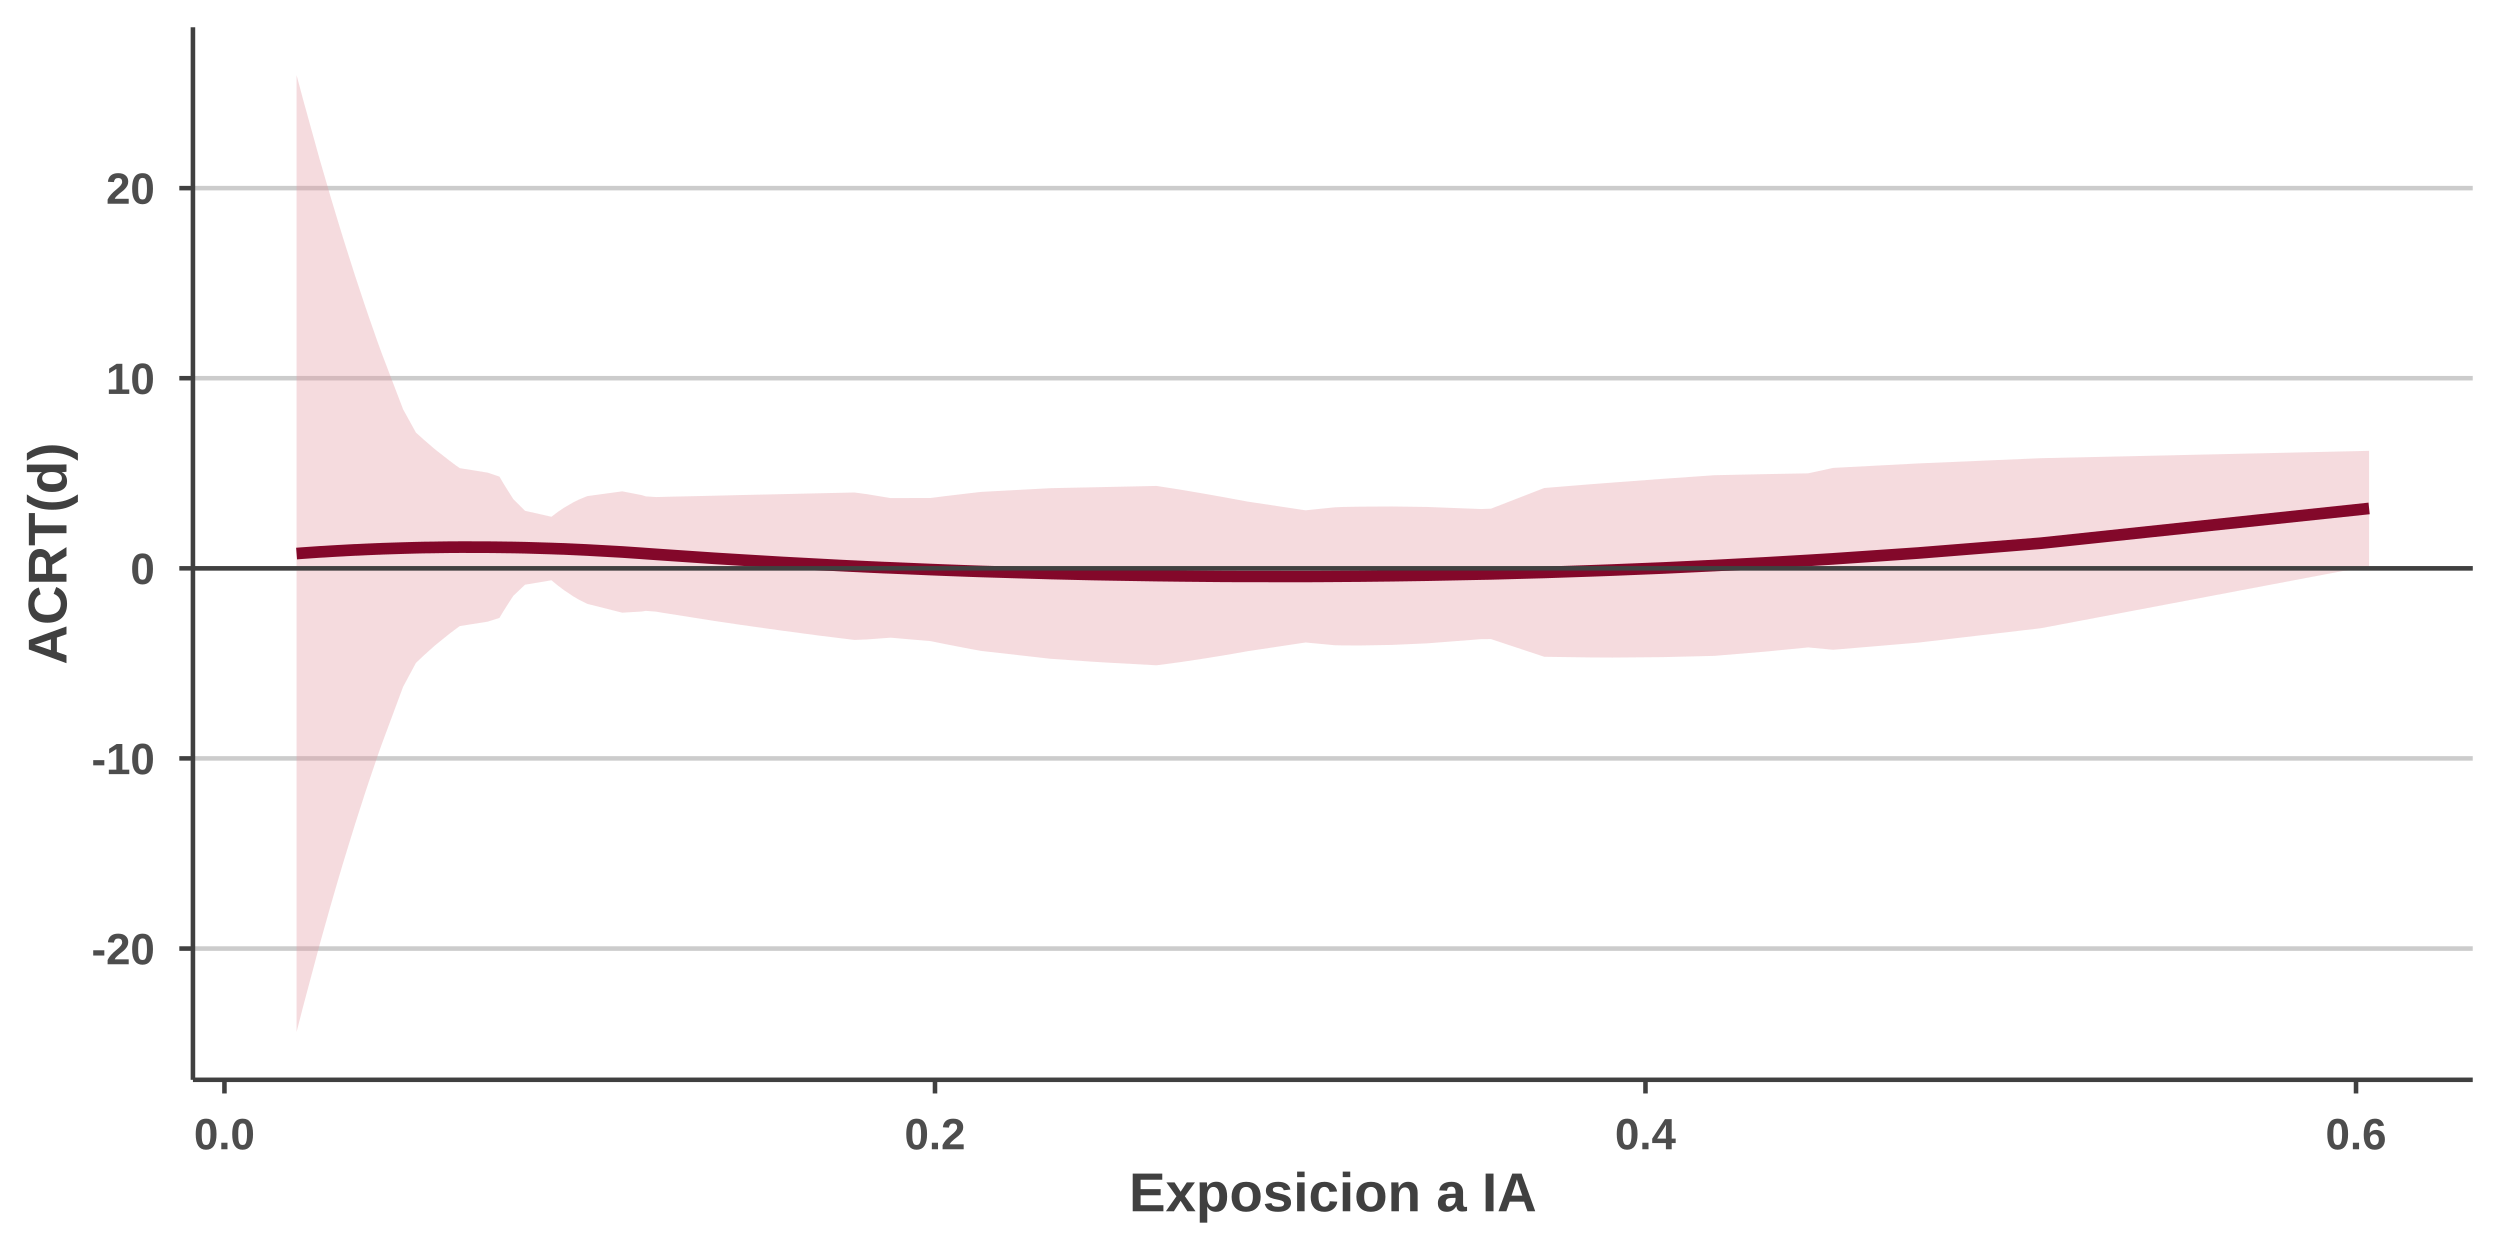
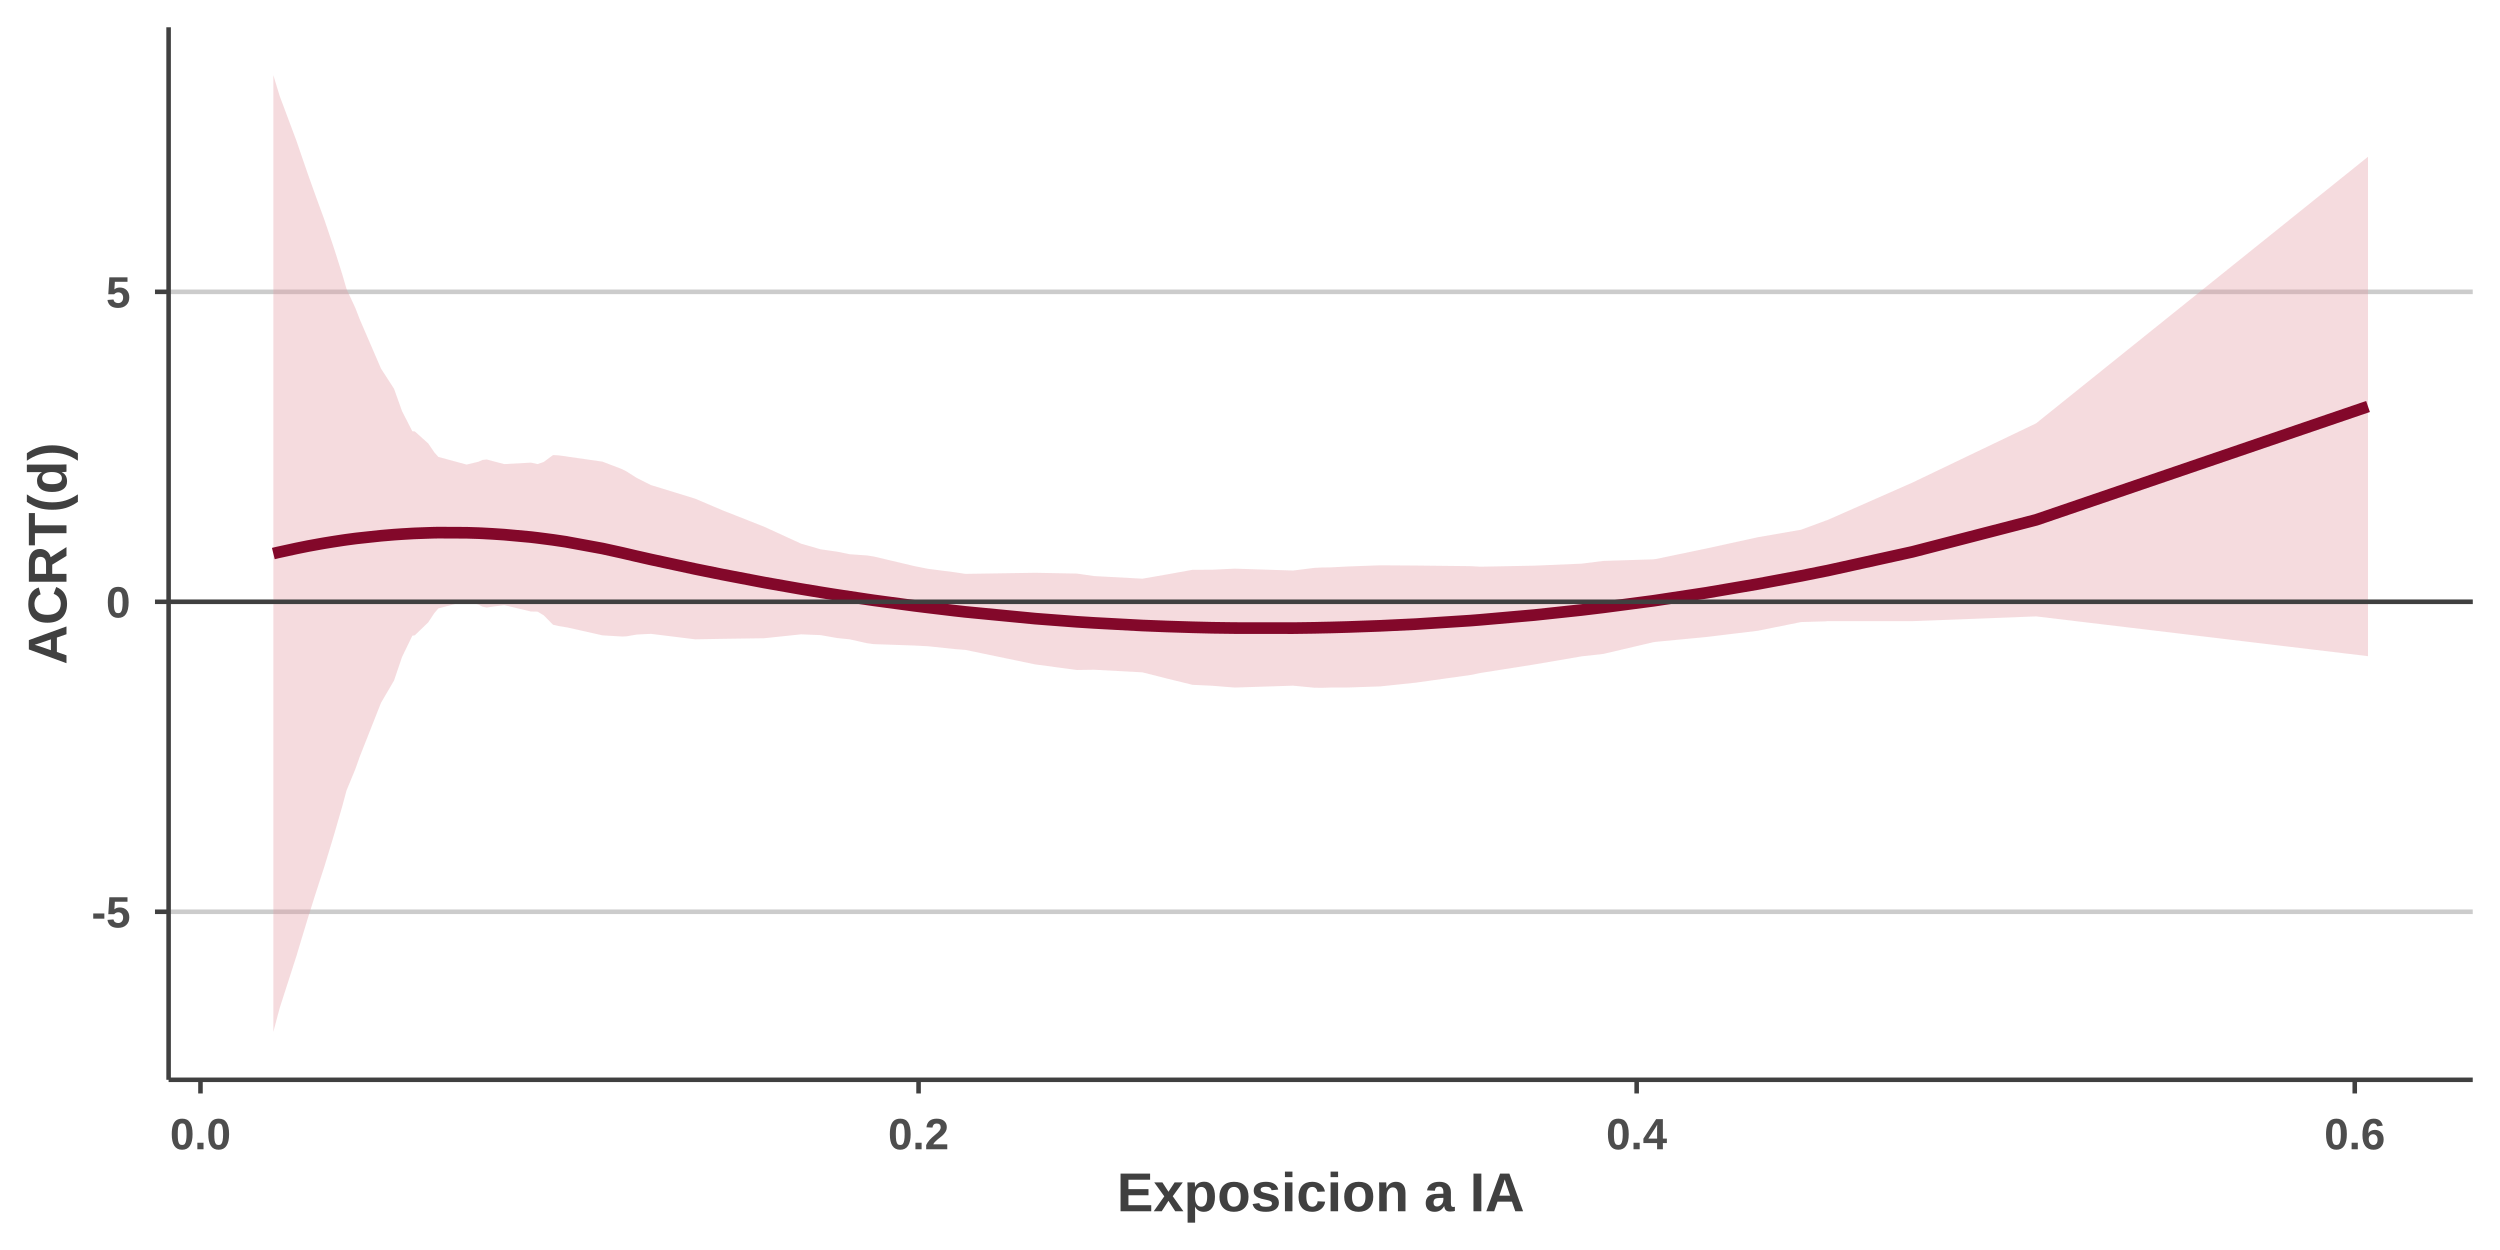
<svg xmlns="http://www.w3.org/2000/svg" width="411.02pt" height="205.51pt" viewBox="0 0 411.02 205.51">
  <g class="svglite">
    <defs>
      <style type="text/css">
    .svglite line, .svglite polyline, .svglite polygon, .svglite path, .svglite rect, .svglite circle {
      fill: none;
      stroke: #000000;
      stroke-linecap: round;
      stroke-linejoin: round;
      stroke-miterlimit: 10.00;
    }
    .svglite text {
      white-space: pre;
    }
    .svglite g.glyphgroup path {
      fill: inherit;
      stroke: none;
    }
  </style>
    </defs>
    <rect width="100%" height="100%" style="stroke: none; fill: #FFFFFF;" />
    <defs>
      <clipPath id="cpMC4wMHw0MTEuMDJ8MC4wMHwyMDUuNTE=">
        <rect x="0.00" y="0.00" width="411.02" height="205.51" />
      </clipPath>
    </defs>
    <g clip-path="url(#cpMC4wMHw0MTEuMDJ8MC4wMHwyMDUuNTE=)">
      <rect x="0.00" y="0.00" width="411.02" height="205.51" style="stroke-width: 0.87; stroke: none; fill: #FFFFFF;" />
    </g>
    <defs>
-       <clipPath id="cpMzEuNzJ8NDA2LjU0fDQuNDh8MTc3LjUz">
-         <rect x="31.72" y="4.48" width="374.82" height="173.04" />
+       <clipPath id="cpMjcuNzJ8NDA2LjU0fDQuNDh8MTc3LjUz">
+         <rect x="27.72" y="4.48" width="378.82" height="173.04" />
      </clipPath>
    </defs>
-     <g clip-path="url(#cpMzEuNzJ8NDA2LjU0fDQuNDh8MTc3LjUz)">
-       <rect x="31.72" y="4.48" width="374.82" height="173.04" style="stroke-width: 0.87; stroke: none; fill: #FFFFFF;" />
-       <polyline points="31.72,155.95 406.54,155.95 " style="stroke-width: 0.75; stroke: #CCCCCC; stroke-linecap: butt;" />
-       <polyline points="31.72,124.69 406.54,124.69 " style="stroke-width: 0.75; stroke: #CCCCCC; stroke-linecap: butt;" />
-       <polyline points="31.72,93.44 406.54,93.44 " style="stroke-width: 0.75; stroke: #CCCCCC; stroke-linecap: butt;" />
-       <polyline points="31.72,62.18 406.54,62.18 " style="stroke-width: 0.75; stroke: #CCCCCC; stroke-linecap: butt;" />
-       <polyline points="31.72,30.93 406.54,30.93 " style="stroke-width: 0.75; stroke: #CCCCCC; stroke-linecap: butt;" />
-       <polygon points="48.76,12.35 49.40,14.75 49.81,16.29 52.53,26.11 53.32,28.82 54.40,32.52 55.59,36.48 56.35,38.95 56.35,38.95 57.04,41.14 58.37,45.32 58.76,46.49 59.97,50.14 60.66,52.16 62.07,56.19 62.41,57.13 62.78,58.14 66.27,67.29 68.38,71.12 68.38,71.12 69.70,72.31 71.36,73.74 71.78,74.08 73.96,75.78 74.95,76.52 75.60,76.97 80.20,77.71 82.11,78.36 82.77,79.48 83.47,80.61 84.39,82.06 86.32,83.98 90.66,84.96 91.74,84.14 92.74,83.47 94.25,82.59 95.12,82.16 96.39,81.63 96.59,81.56 102.30,80.78 105.50,81.40 106.17,81.61 107.87,81.72 108.74,81.70 110.19,81.66 117.39,81.50 121.78,81.39 128.61,81.24 134.62,81.10 137.79,81.03 139.58,80.99 139.58,80.99 140.47,80.97 142.50,81.24 145.34,81.71 146.42,81.89 153.02,81.87 155.28,81.58 159.57,81.07 161.34,80.87 172.72,80.26 179.47,80.12 182.27,80.06 190.13,79.89 194.12,80.51 198.28,81.22 201.42,81.78 205.14,82.47 214.64,83.90 218.13,83.54 219.40,83.41 220.77,83.35 223.62,83.30 228.84,83.27 234.65,83.35 243.52,83.69 245.13,83.63 253.89,80.23 261.56,79.61 265.10,79.34 273.22,78.73 273.69,78.70 281.86,78.13 290.26,77.95 297.28,77.82 301.37,76.93 301.49,76.92 315.39,76.19 335.51,75.33 389.50,74.12 389.50,93.06 335.51,103.29 315.39,105.65 301.49,106.82 301.37,106.83 297.28,106.44 290.26,107.13 281.86,107.83 273.69,108.03 273.22,108.04 265.10,108.11 261.56,108.09 253.89,107.98 245.13,105.07 243.52,105.08 234.65,105.77 228.84,106.03 223.62,106.12 220.77,106.11 219.40,106.08 218.13,105.96 214.64,105.63 205.14,107.06 201.42,107.71 198.28,108.22 194.12,108.85 190.13,109.38 182.27,108.95 179.47,108.78 172.72,108.31 161.34,107.02 159.57,106.70 155.28,105.87 153.02,105.41 146.42,104.84 145.34,104.92 142.50,105.13 140.47,105.21 139.58,105.10 139.58,105.10 137.79,104.88 134.62,104.49 128.61,103.69 121.78,102.73 117.39,102.08 110.19,100.94 108.74,100.71 107.87,100.56 106.17,100.43 105.50,100.54 102.30,100.73 96.59,99.29 96.39,99.20 95.12,98.56 94.25,98.05 92.74,97.04 91.74,96.29 90.66,95.40 86.32,96.13 84.39,97.96 83.47,99.38 82.77,100.49 82.11,101.59 80.20,102.20 75.60,102.93 74.95,103.40 73.96,104.14 71.78,105.90 71.36,106.25 69.70,107.74 68.38,108.99 68.38,108.99 66.27,112.92 62.78,122.31 62.41,123.34 62.07,124.31 60.66,128.46 59.97,130.54 58.76,134.30 58.37,135.51 57.04,139.82 56.35,142.08 56.35,142.08 55.59,144.64 54.40,148.73 53.32,152.57 52.53,155.38 49.81,165.57 49.40,167.17 48.76,169.66 " style="stroke-width: 0.00; stroke: none; stroke-linecap: butt; fill: #E397A0; fill-opacity: 0.35;" />
-       <polyline points="48.76,12.35 49.40,14.75 49.81,16.29 52.53,26.11 53.32,28.82 54.40,32.52 55.59,36.48 56.35,38.95 56.35,38.95 57.04,41.14 58.37,45.32 58.76,46.49 59.97,50.14 60.66,52.16 62.07,56.19 62.41,57.13 62.78,58.14 66.27,67.29 68.38,71.12 68.38,71.12 69.70,72.31 71.36,73.74 71.78,74.08 73.96,75.78 74.95,76.52 75.60,76.97 80.20,77.71 82.11,78.36 82.77,79.48 83.47,80.61 84.39,82.06 86.32,83.98 90.66,84.96 91.74,84.14 92.74,83.47 94.25,82.59 95.12,82.16 96.39,81.63 96.59,81.56 102.30,80.78 105.50,81.40 106.17,81.61 107.87,81.72 108.74,81.70 110.19,81.66 117.39,81.50 121.78,81.39 128.61,81.24 134.62,81.10 137.79,81.03 139.58,80.99 139.58,80.99 140.47,80.97 142.50,81.24 145.34,81.71 146.42,81.89 153.02,81.87 155.28,81.58 159.57,81.07 161.34,80.87 172.72,80.26 179.47,80.12 182.27,80.06 190.13,79.89 194.12,80.51 198.28,81.22 201.42,81.78 205.14,82.47 214.64,83.90 218.13,83.54 219.40,83.41 220.77,83.35 223.62,83.30 228.84,83.27 234.65,83.35 243.52,83.69 245.13,83.63 253.89,80.23 261.56,79.61 265.10,79.34 273.22,78.73 273.69,78.70 281.86,78.13 290.26,77.95 297.28,77.82 301.37,76.93 301.49,76.92 315.39,76.19 335.51,75.33 389.50,74.12 " style="stroke-width: 0.00; stroke: none; stroke-linecap: butt;" />
-       <polyline points="389.50,93.06 335.51,103.29 315.39,105.65 301.49,106.82 301.37,106.83 297.28,106.44 290.26,107.13 281.86,107.83 273.69,108.03 273.22,108.04 265.10,108.11 261.56,108.09 253.89,107.98 245.13,105.07 243.52,105.08 234.65,105.77 228.84,106.03 223.62,106.12 220.77,106.11 219.40,106.08 218.13,105.96 214.64,105.63 205.14,107.06 201.42,107.71 198.28,108.22 194.12,108.85 190.13,109.38 182.27,108.95 179.47,108.78 172.72,108.31 161.34,107.02 159.57,106.70 155.28,105.87 153.02,105.41 146.42,104.84 145.34,104.92 142.50,105.13 140.47,105.21 139.58,105.10 139.58,105.10 137.79,104.88 134.62,104.49 128.61,103.69 121.78,102.73 117.39,102.08 110.19,100.94 108.74,100.71 107.87,100.56 106.17,100.43 105.50,100.54 102.30,100.73 96.59,99.29 96.39,99.20 95.12,98.56 94.25,98.05 92.74,97.04 91.74,96.29 90.66,95.40 86.32,96.13 84.39,97.96 83.47,99.38 82.77,100.49 82.11,101.59 80.20,102.20 75.60,102.93 74.95,103.40 73.96,104.14 71.78,105.90 71.36,106.25 69.70,107.74 68.38,108.99 68.38,108.99 66.27,112.92 62.78,122.31 62.41,123.34 62.07,124.31 60.66,128.46 59.97,130.54 58.76,134.30 58.37,135.51 57.04,139.82 56.35,142.08 56.35,142.08 55.59,144.64 54.40,148.73 53.32,152.57 52.53,155.38 49.81,165.57 49.40,167.17 48.76,169.66 " style="stroke-width: 0.00; stroke: none; stroke-linecap: butt;" />
-       <polyline points="48.76,91.01 49.40,90.96 49.81,90.93 52.53,90.74 53.32,90.70 54.40,90.63 55.59,90.56 56.35,90.52 56.35,90.52 57.04,90.48 58.37,90.41 58.76,90.40 59.97,90.34 60.66,90.31 62.07,90.25 62.41,90.24 62.78,90.22 66.27,90.11 68.38,90.05 68.38,90.05 69.70,90.02 71.36,90.00 71.78,89.99 73.96,89.96 74.95,89.96 75.60,89.95 80.20,89.96 82.11,89.98 82.77,89.99 83.47,90.00 84.39,90.01 86.32,90.05 90.66,90.18 91.74,90.22 92.74,90.25 94.25,90.32 95.12,90.36 96.39,90.42 96.59,90.43 102.30,90.75 105.50,90.97 106.17,91.02 107.87,91.14 108.74,91.20 110.19,91.30 117.39,91.79 121.78,92.06 128.61,92.47 134.62,92.79 137.79,92.96 139.58,93.05 139.58,93.05 140.47,93.09 142.50,93.19 145.34,93.32 146.42,93.36 153.02,93.64 155.28,93.73 159.57,93.89 161.34,93.95 172.72,94.29 179.47,94.45 182.27,94.50 190.13,94.63 194.12,94.68 198.28,94.72 201.42,94.75 205.14,94.76 214.64,94.77 218.13,94.75 219.40,94.74 220.77,94.73 223.62,94.71 228.84,94.65 234.65,94.56 243.52,94.38 245.13,94.35 253.89,94.11 261.56,93.85 265.10,93.72 273.22,93.39 273.69,93.37 281.86,92.98 290.26,92.54 297.28,92.13 301.37,91.88 301.49,91.87 315.39,90.92 335.51,89.31 389.50,83.59 " style="stroke-width: 1.92; stroke: #83082A; stroke-linecap: butt;" />
-       <line x1="31.72" y1="93.44" x2="406.54" y2="93.44" style="stroke-width: 0.75; stroke: #404040; stroke-linecap: butt;" />
+     <g clip-path="url(#cpMjcuNzJ8NDA2LjU0fDQuNDh8MTc3LjUz)">
+       <rect x="27.72" y="4.48" width="378.82" height="173.04" style="stroke-width: 0.87; stroke: none; fill: #FFFFFF;" />
+       <polyline points="27.72,149.90 406.54,149.90 " style="stroke-width: 0.75; stroke: #CCCCCC; stroke-linecap: butt;" />
+       <polyline points="27.72,98.94 406.54,98.94 " style="stroke-width: 0.75; stroke: #CCCCCC; stroke-linecap: butt;" />
+       <polyline points="27.72,47.98 406.54,47.98 " style="stroke-width: 0.75; stroke: #CCCCCC; stroke-linecap: butt;" />
+       <polygon points="44.94,12.35 45.59,14.51 46.00,15.84 48.76,23.21 49.55,25.53 50.64,28.69 51.85,32.08 52.62,34.19 52.62,34.19 53.31,36.07 54.66,40.06 55.05,41.24 56.28,45.13 56.97,47.51 58.40,50.58 58.74,51.45 59.11,52.42 62.64,60.60 64.78,63.91 64.78,63.91 66.10,67.60 67.79,70.90 68.20,70.93 70.41,72.91 71.42,74.39 72.07,75.12 76.71,76.38 78.64,75.92 79.32,75.62 80.02,75.54 80.95,75.79 82.90,76.30 87.29,76.06 88.38,76.30 89.39,75.95 90.92,74.82 91.80,74.86 93.08,75.03 93.28,75.07 99.06,75.90 102.29,77.14 102.97,77.49 104.68,78.57 105.57,79.02 107.02,79.75 114.30,81.99 118.74,83.88 125.64,86.60 131.72,89.39 134.92,90.31 136.73,90.57 136.73,90.57 137.63,90.70 139.69,91.12 142.55,91.32 143.64,91.49 150.32,93.07 152.59,93.52 156.93,94.08 158.72,94.35 170.22,94.17 177.04,94.30 179.88,94.71 187.82,95.14 191.86,94.44 196.06,93.68 199.24,93.67 202.99,93.49 212.59,93.80 216.12,93.36 217.41,93.30 218.79,93.28 221.67,93.13 226.94,92.94 232.81,92.98 241.78,93.08 243.40,93.17 252.26,93.00 260.02,92.67 263.59,92.22 271.80,91.96 272.27,91.90 280.53,90.18 289.02,88.32 296.11,87.09 300.25,85.56 300.37,85.53 314.42,79.34 334.75,69.60 389.32,25.77 389.32,107.88 334.75,101.34 314.42,102.12 300.37,102.12 300.25,102.15 296.11,102.27 289.02,103.70 280.53,104.73 272.27,105.52 271.80,105.59 263.59,107.51 260.02,107.91 252.26,109.24 243.40,110.64 241.78,110.97 232.81,112.23 226.94,112.85 221.67,113.03 218.79,113.04 217.41,113.08 216.12,113.07 212.59,112.73 202.99,113.04 199.24,112.74 196.06,112.59 191.86,111.56 187.82,110.54 179.88,110.11 177.04,110.15 170.22,109.24 158.72,106.85 156.93,106.71 152.59,106.25 150.32,106.13 143.64,105.90 142.55,105.75 139.69,105.11 137.63,104.90 136.73,104.74 136.73,104.74 134.92,104.42 131.72,104.29 125.64,104.93 118.74,105.03 114.30,105.11 107.02,104.21 105.57,104.28 104.68,104.33 102.97,104.62 102.29,104.65 99.06,104.46 93.28,103.16 93.08,103.13 91.80,102.92 90.92,102.71 89.39,101.16 88.38,100.56 87.29,100.54 82.90,99.49 80.95,99.74 80.02,99.89 79.32,99.74 78.64,99.39 76.71,98.81 72.07,100.03 71.42,100.78 70.41,102.31 68.20,104.45 67.79,104.52 66.10,108.01 64.78,111.89 64.78,111.89 62.64,115.55 59.11,124.49 58.74,125.55 58.40,126.50 56.97,129.96 56.28,132.53 55.05,136.79 54.66,138.10 53.31,142.53 52.62,144.65 52.62,144.65 51.85,147.03 50.64,150.87 49.55,154.46 48.76,157.10 46.00,165.67 45.59,167.19 44.94,169.66 " style="stroke-width: 0.00; stroke: none; stroke-linecap: butt; fill: #E397A0; fill-opacity: 0.35;" />
+       <polyline points="44.94,12.35 45.59,14.51 46.00,15.84 48.76,23.21 49.55,25.53 50.64,28.69 51.85,32.08 52.62,34.19 52.62,34.19 53.31,36.07 54.66,40.06 55.05,41.24 56.28,45.13 56.97,47.51 58.40,50.58 58.74,51.45 59.11,52.42 62.64,60.60 64.78,63.91 64.78,63.91 66.10,67.60 67.79,70.90 68.20,70.93 70.41,72.91 71.42,74.39 72.07,75.12 76.71,76.38 78.64,75.92 79.32,75.62 80.02,75.54 80.95,75.79 82.90,76.30 87.29,76.06 88.38,76.30 89.39,75.95 90.92,74.82 91.80,74.86 93.08,75.03 93.28,75.07 99.06,75.90 102.29,77.14 102.97,77.49 104.68,78.57 105.57,79.02 107.02,79.75 114.30,81.99 118.74,83.88 125.64,86.60 131.72,89.39 134.92,90.31 136.73,90.57 136.73,90.57 137.63,90.70 139.69,91.12 142.55,91.32 143.64,91.49 150.32,93.07 152.59,93.52 156.93,94.08 158.72,94.35 170.22,94.17 177.04,94.30 179.88,94.71 187.82,95.14 191.86,94.44 196.06,93.68 199.24,93.67 202.99,93.49 212.59,93.80 216.12,93.36 217.41,93.30 218.79,93.28 221.67,93.13 226.94,92.94 232.81,92.98 241.78,93.08 243.40,93.17 252.26,93.00 260.02,92.67 263.59,92.22 271.80,91.96 272.27,91.90 280.53,90.18 289.02,88.32 296.11,87.09 300.25,85.56 300.37,85.53 314.42,79.34 334.75,69.60 389.32,25.77 " style="stroke-width: 0.00; stroke: none; stroke-linecap: butt;" />
+       <polyline points="389.32,107.88 334.75,101.34 314.42,102.12 300.37,102.12 300.25,102.15 296.11,102.27 289.02,103.70 280.53,104.73 272.27,105.52 271.80,105.59 263.59,107.51 260.02,107.91 252.26,109.24 243.40,110.64 241.78,110.97 232.81,112.23 226.94,112.85 221.67,113.03 218.79,113.04 217.41,113.08 216.12,113.07 212.59,112.73 202.99,113.04 199.24,112.74 196.06,112.59 191.86,111.56 187.82,110.54 179.88,110.11 177.04,110.15 170.22,109.24 158.72,106.85 156.93,106.71 152.59,106.25 150.32,106.13 143.64,105.90 142.55,105.75 139.69,105.11 137.63,104.90 136.73,104.74 136.73,104.74 134.92,104.42 131.72,104.29 125.64,104.93 118.74,105.03 114.30,105.11 107.02,104.21 105.57,104.28 104.68,104.33 102.97,104.62 102.29,104.65 99.06,104.46 93.28,103.16 93.08,103.13 91.80,102.92 90.92,102.71 89.39,101.16 88.38,100.56 87.29,100.54 82.90,99.49 80.95,99.74 80.02,99.89 79.32,99.74 78.64,99.39 76.71,98.81 72.07,100.03 71.42,100.78 70.41,102.31 68.20,104.45 67.79,104.52 66.10,108.01 64.78,111.89 64.78,111.89 62.64,115.55 59.11,124.49 58.74,125.55 58.40,126.50 56.97,129.96 56.28,132.53 55.05,136.79 54.66,138.10 53.31,142.53 52.62,144.65 52.62,144.65 51.85,147.03 50.64,150.87 49.55,154.46 48.76,157.10 46.00,165.67 45.59,167.19 44.94,169.66 " style="stroke-width: 0.00; stroke: none; stroke-linecap: butt;" />
+       <polyline points="44.94,91.01 45.59,90.85 46.00,90.76 48.76,90.16 49.55,90.00 50.64,89.78 51.85,89.56 52.62,89.42 52.62,89.42 53.31,89.30 54.66,89.08 55.05,89.02 56.28,88.83 56.97,88.73 58.40,88.54 58.74,88.50 59.11,88.46 62.64,88.08 64.78,87.90 64.78,87.90 66.10,87.81 67.79,87.71 68.20,87.69 70.41,87.61 71.42,87.58 72.07,87.57 76.71,87.59 78.64,87.65 79.32,87.68 80.02,87.72 80.95,87.77 82.90,87.90 87.29,88.30 88.38,88.43 89.39,88.56 90.92,88.76 91.80,88.89 93.08,89.08 93.28,89.12 99.06,90.18 102.29,90.89 102.97,91.05 104.68,91.45 105.57,91.65 107.02,91.98 114.30,93.55 118.74,94.45 125.64,95.77 131.72,96.84 134.92,97.37 136.73,97.66 136.73,97.66 137.63,97.80 139.69,98.11 142.55,98.54 143.64,98.70 150.32,99.60 152.59,99.88 156.93,100.40 158.72,100.60 170.22,101.71 177.04,102.23 179.88,102.41 187.82,102.84 191.86,103.00 196.06,103.13 199.24,103.21 202.99,103.26 212.59,103.27 216.12,103.22 217.41,103.19 218.79,103.16 221.67,103.08 226.94,102.89 232.81,102.61 241.78,102.03 243.40,101.90 252.26,101.12 260.02,100.29 263.59,99.86 271.80,98.78 272.27,98.71 280.53,97.46 289.02,96.01 296.11,94.68 300.25,93.85 300.37,93.83 314.42,90.73 334.75,85.47 389.32,66.83 " style="stroke-width: 1.92; stroke: #83082A; stroke-linecap: butt;" />
+       <line x1="27.72" y1="98.94" x2="406.54" y2="98.94" style="stroke-width: 0.75; stroke: #404040; stroke-linecap: butt;" />
    </g>
    <g clip-path="url(#cpMC4wMHw0MTEuMDJ8MC4wMHwyMDUuNTE=)">
-       <polyline points="31.72,177.53 31.72,4.48 " style="stroke-width: 0.75; stroke: #404040; stroke-linecap: butt;" />
-       <text x="25.45" y="158.53" text-anchor="end" style="font-size: 7.20px; font-weight: bold;fill: #4D4D4D; font-family: &quot;Arial&quot;;" textLength="10.39px" lengthAdjust="spacingAndGlyphs">-20</text>
-       <text x="25.45" y="127.27" text-anchor="end" style="font-size: 7.20px; font-weight: bold;fill: #4D4D4D; font-family: &quot;Arial&quot;;" textLength="10.39px" lengthAdjust="spacingAndGlyphs">-10</text>
-       <text x="25.45" y="96.01" text-anchor="end" style="font-size: 7.20px; font-weight: bold;fill: #4D4D4D; font-family: &quot;Arial&quot;;" textLength="4.00px" lengthAdjust="spacingAndGlyphs">0</text>
-       <text x="25.45" y="64.76" text-anchor="end" style="font-size: 7.20px; font-weight: bold;fill: #4D4D4D; font-family: &quot;Arial&quot;;" textLength="8.00px" lengthAdjust="spacingAndGlyphs">10</text>
-       <text x="25.45" y="33.50" text-anchor="end" style="font-size: 7.20px; font-weight: bold;fill: #4D4D4D; font-family: &quot;Arial&quot;;" textLength="8.00px" lengthAdjust="spacingAndGlyphs">20</text>
-       <polyline points="29.48,155.95 31.72,155.95 " style="stroke-width: 0.75; stroke: #404040; stroke-linecap: butt;" />
-       <polyline points="29.48,124.69 31.72,124.69 " style="stroke-width: 0.75; stroke: #404040; stroke-linecap: butt;" />
-       <polyline points="29.48,93.44 31.72,93.44 " style="stroke-width: 0.75; stroke: #404040; stroke-linecap: butt;" />
-       <polyline points="29.48,62.18 31.72,62.18 " style="stroke-width: 0.75; stroke: #404040; stroke-linecap: butt;" />
-       <polyline points="29.48,30.93 31.72,30.93 " style="stroke-width: 0.75; stroke: #404040; stroke-linecap: butt;" />
-       <polyline points="31.72,177.53 406.54,177.53 " style="stroke-width: 0.75; stroke: #404040; stroke-linecap: butt;" />
-       <polyline points="36.90,179.77 36.90,177.53 " style="stroke-width: 0.75; stroke: #404040; stroke-linecap: butt;" />
-       <polyline points="153.72,179.77 153.72,177.53 " style="stroke-width: 0.75; stroke: #404040; stroke-linecap: butt;" />
-       <polyline points="270.53,179.77 270.53,177.53 " style="stroke-width: 0.75; stroke: #404040; stroke-linecap: butt;" />
-       <polyline points="387.35,179.77 387.35,177.53 " style="stroke-width: 0.75; stroke: #404040; stroke-linecap: butt;" />
-       <text x="36.90" y="188.95" text-anchor="middle" style="font-size: 7.20px; font-weight: bold;fill: #4D4D4D; font-family: &quot;Arial&quot;;" textLength="10.00px" lengthAdjust="spacingAndGlyphs">0.0</text>
-       <text x="153.72" y="188.95" text-anchor="middle" style="font-size: 7.20px; font-weight: bold;fill: #4D4D4D; font-family: &quot;Arial&quot;;" textLength="10.00px" lengthAdjust="spacingAndGlyphs">0.2</text>
-       <text x="270.53" y="188.95" text-anchor="middle" style="font-size: 7.20px; font-weight: bold;fill: #4D4D4D; font-family: &quot;Arial&quot;;" textLength="10.00px" lengthAdjust="spacingAndGlyphs">0.4</text>
-       <text x="387.35" y="188.95" text-anchor="middle" style="font-size: 7.20px; font-weight: bold;fill: #4D4D4D; font-family: &quot;Arial&quot;;" textLength="10.00px" lengthAdjust="spacingAndGlyphs">0.6</text>
-       <text x="219.13" y="199.14" text-anchor="middle" style="font-size: 9.00px; font-weight: bold;fill: #404040; font-family: &quot;Arial&quot;;" textLength="67.00px" lengthAdjust="spacingAndGlyphs">Exposicion a IA</text>
+       <polyline points="27.72,177.53 27.72,4.48 " style="stroke-width: 0.75; stroke: #404040; stroke-linecap: butt;" />
+       <text x="21.45" y="152.47" text-anchor="end" style="font-size: 7.20px; font-weight: bold;fill: #4D4D4D; font-family: &quot;Arial&quot;;" textLength="6.39px" lengthAdjust="spacingAndGlyphs">-5</text>
+       <text x="21.45" y="101.51" text-anchor="end" style="font-size: 7.20px; font-weight: bold;fill: #4D4D4D; font-family: &quot;Arial&quot;;" textLength="4.00px" lengthAdjust="spacingAndGlyphs">0</text>
+       <text x="21.45" y="50.55" text-anchor="end" style="font-size: 7.20px; font-weight: bold;fill: #4D4D4D; font-family: &quot;Arial&quot;;" textLength="4.00px" lengthAdjust="spacingAndGlyphs">5</text>
+       <polyline points="25.48,149.90 27.72,149.90 " style="stroke-width: 0.75; stroke: #404040; stroke-linecap: butt;" />
+       <polyline points="25.48,98.94 27.72,98.94 " style="stroke-width: 0.75; stroke: #404040; stroke-linecap: butt;" />
+       <polyline points="25.48,47.98 27.72,47.98 " style="stroke-width: 0.75; stroke: #404040; stroke-linecap: butt;" />
+       <polyline points="27.72,177.53 406.54,177.53 " style="stroke-width: 0.75; stroke: #404040; stroke-linecap: butt;" />
+       <polyline points="32.96,179.77 32.96,177.53 " style="stroke-width: 0.75; stroke: #404040; stroke-linecap: butt;" />
+       <polyline points="151.02,179.77 151.02,177.53 " style="stroke-width: 0.75; stroke: #404040; stroke-linecap: butt;" />
+       <polyline points="269.08,179.77 269.08,177.53 " style="stroke-width: 0.75; stroke: #404040; stroke-linecap: butt;" />
+       <polyline points="387.14,179.77 387.14,177.53 " style="stroke-width: 0.75; stroke: #404040; stroke-linecap: butt;" />
+       <text x="32.96" y="188.95" text-anchor="middle" style="font-size: 7.20px; font-weight: bold;fill: #4D4D4D; font-family: &quot;Arial&quot;;" textLength="10.00px" lengthAdjust="spacingAndGlyphs">0.0</text>
+       <text x="151.02" y="188.95" text-anchor="middle" style="font-size: 7.20px; font-weight: bold;fill: #4D4D4D; font-family: &quot;Arial&quot;;" textLength="10.00px" lengthAdjust="spacingAndGlyphs">0.2</text>
+       <text x="269.08" y="188.95" text-anchor="middle" style="font-size: 7.20px; font-weight: bold;fill: #4D4D4D; font-family: &quot;Arial&quot;;" textLength="10.00px" lengthAdjust="spacingAndGlyphs">0.4</text>
+       <text x="387.14" y="188.95" text-anchor="middle" style="font-size: 7.20px; font-weight: bold;fill: #4D4D4D; font-family: &quot;Arial&quot;;" textLength="10.00px" lengthAdjust="spacingAndGlyphs">0.6</text>
+       <text x="217.13" y="199.14" text-anchor="middle" style="font-size: 9.00px; font-weight: bold;fill: #404040; font-family: &quot;Arial&quot;;" textLength="67.00px" lengthAdjust="spacingAndGlyphs">Exposicion a IA</text>
      <text transform="translate(10.93,91.01) rotate(-90)" text-anchor="middle" style="font-size: 9.00px; font-weight: bold;fill: #404040; font-family: &quot;Arial&quot;;" textLength="36.50px" lengthAdjust="spacingAndGlyphs">ACRT(d)</text>
    </g>
  </g>
</svg>
